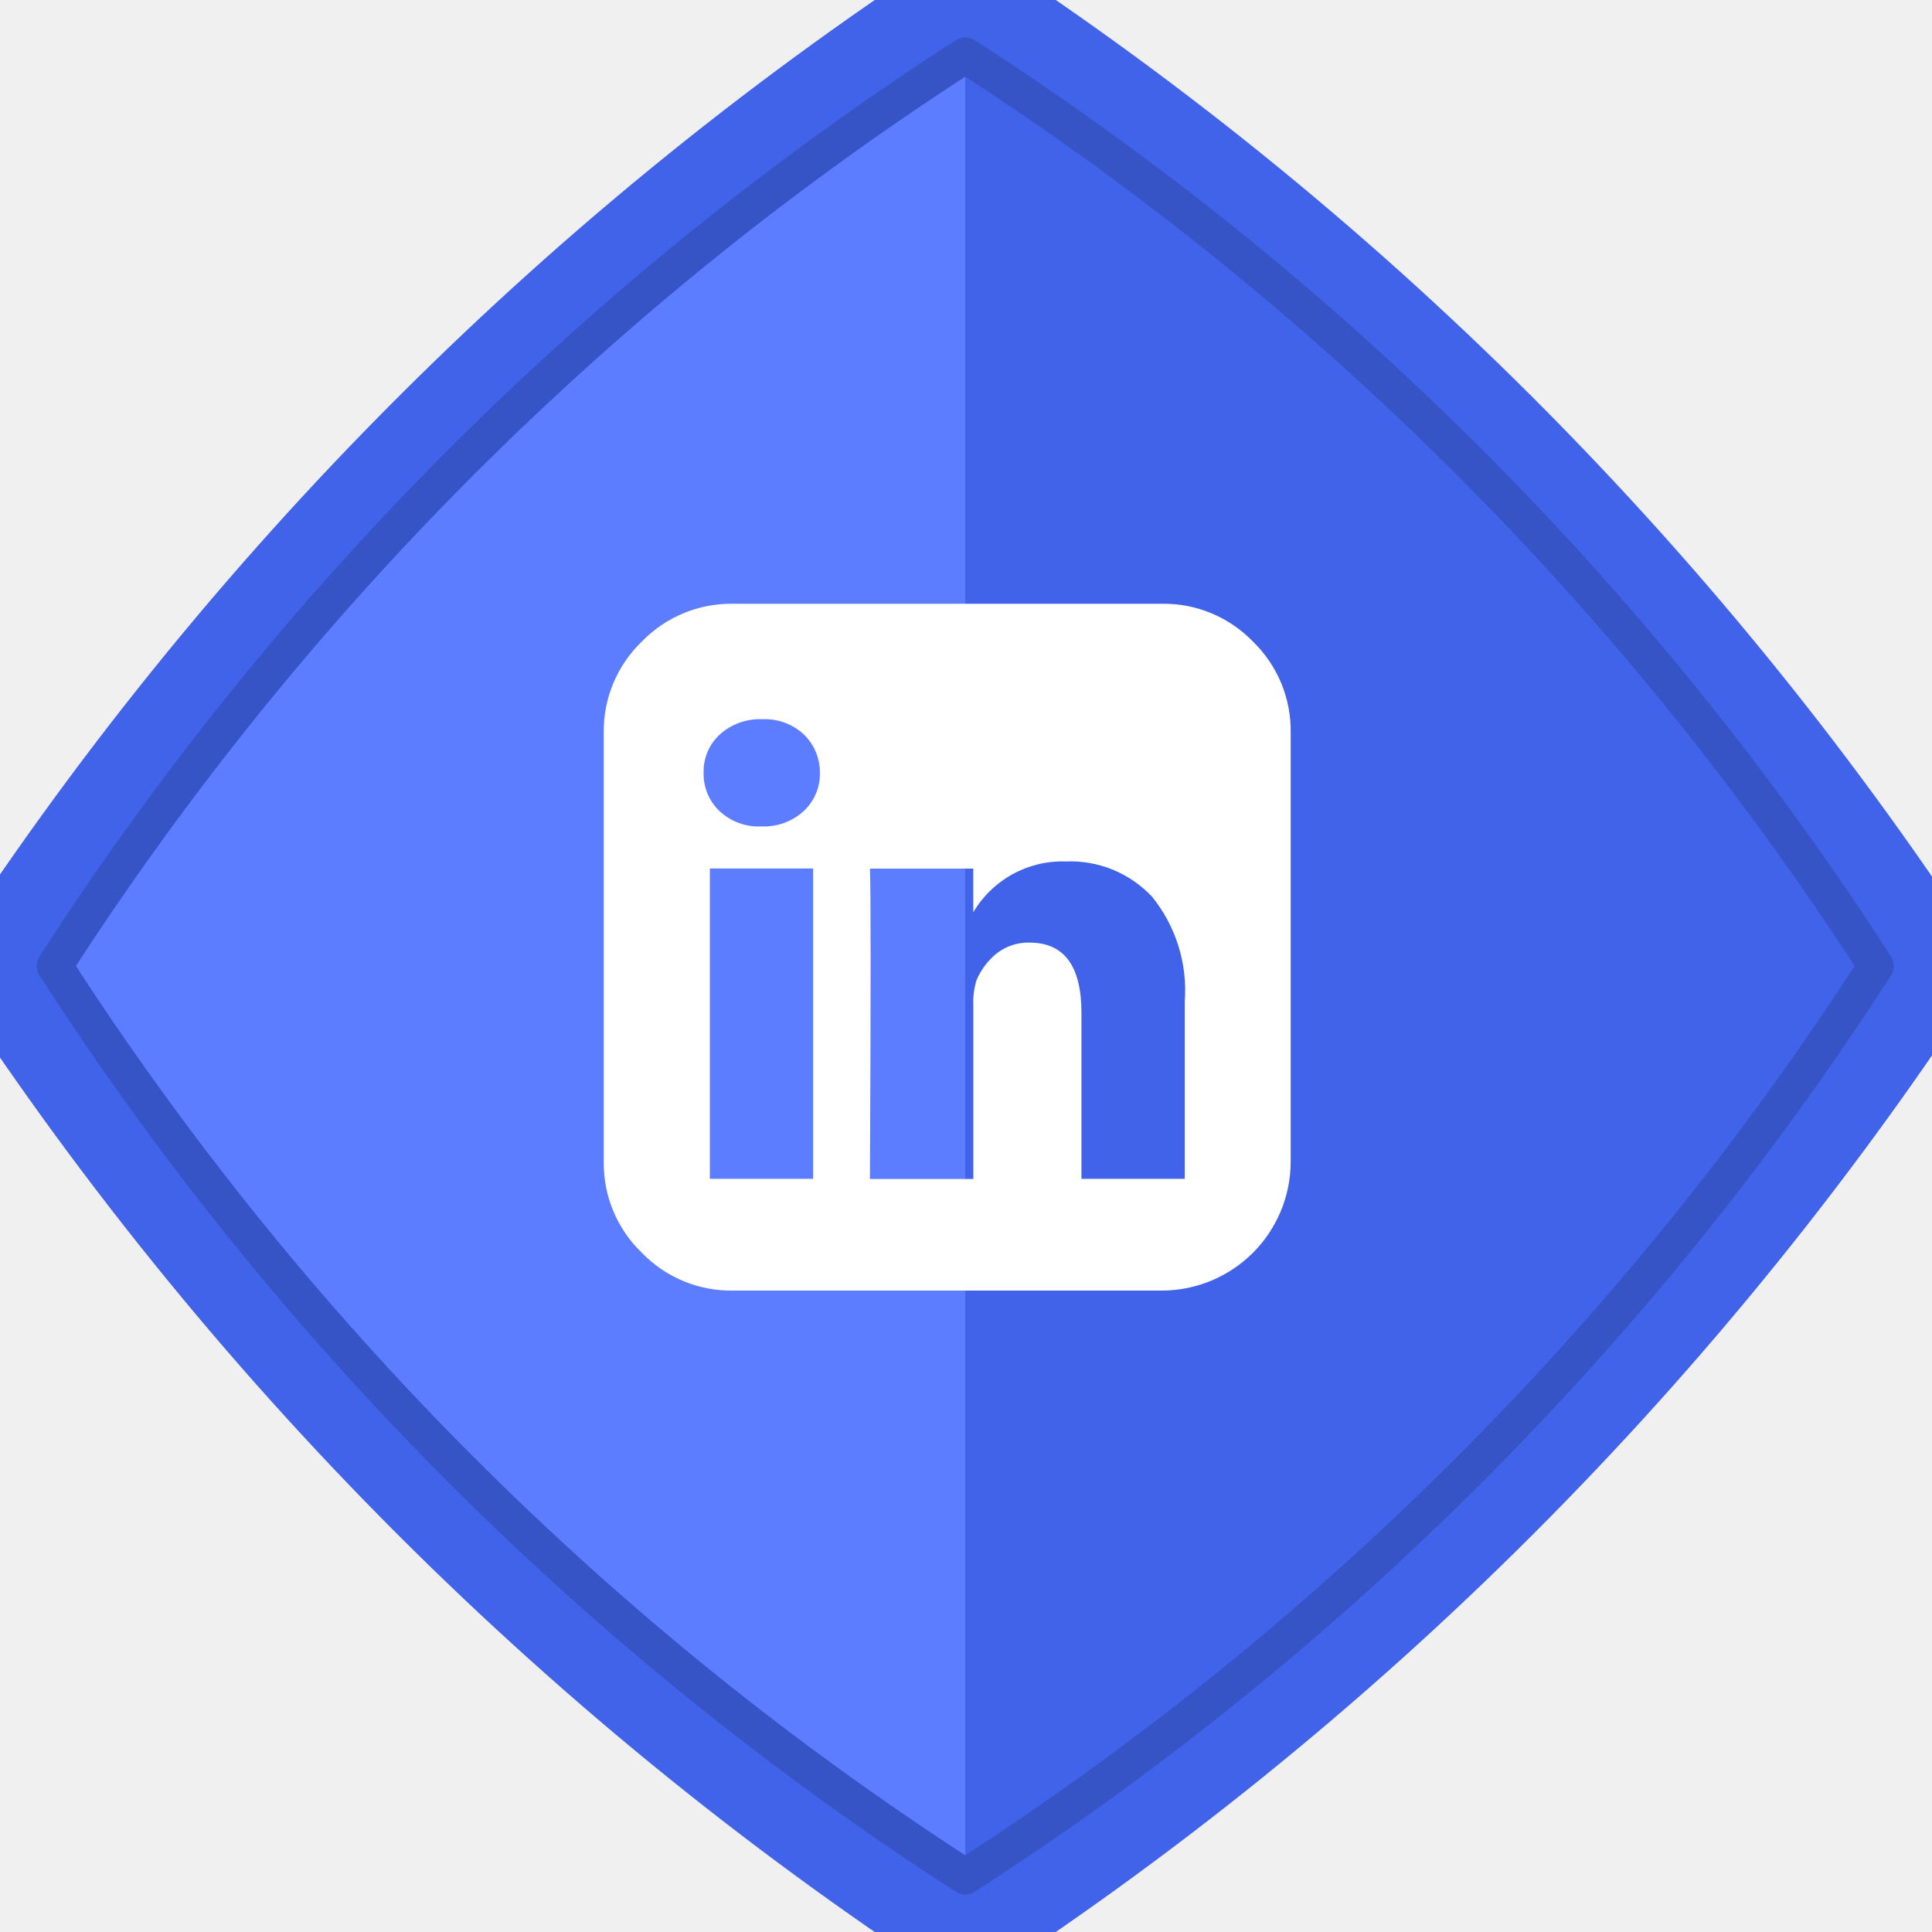
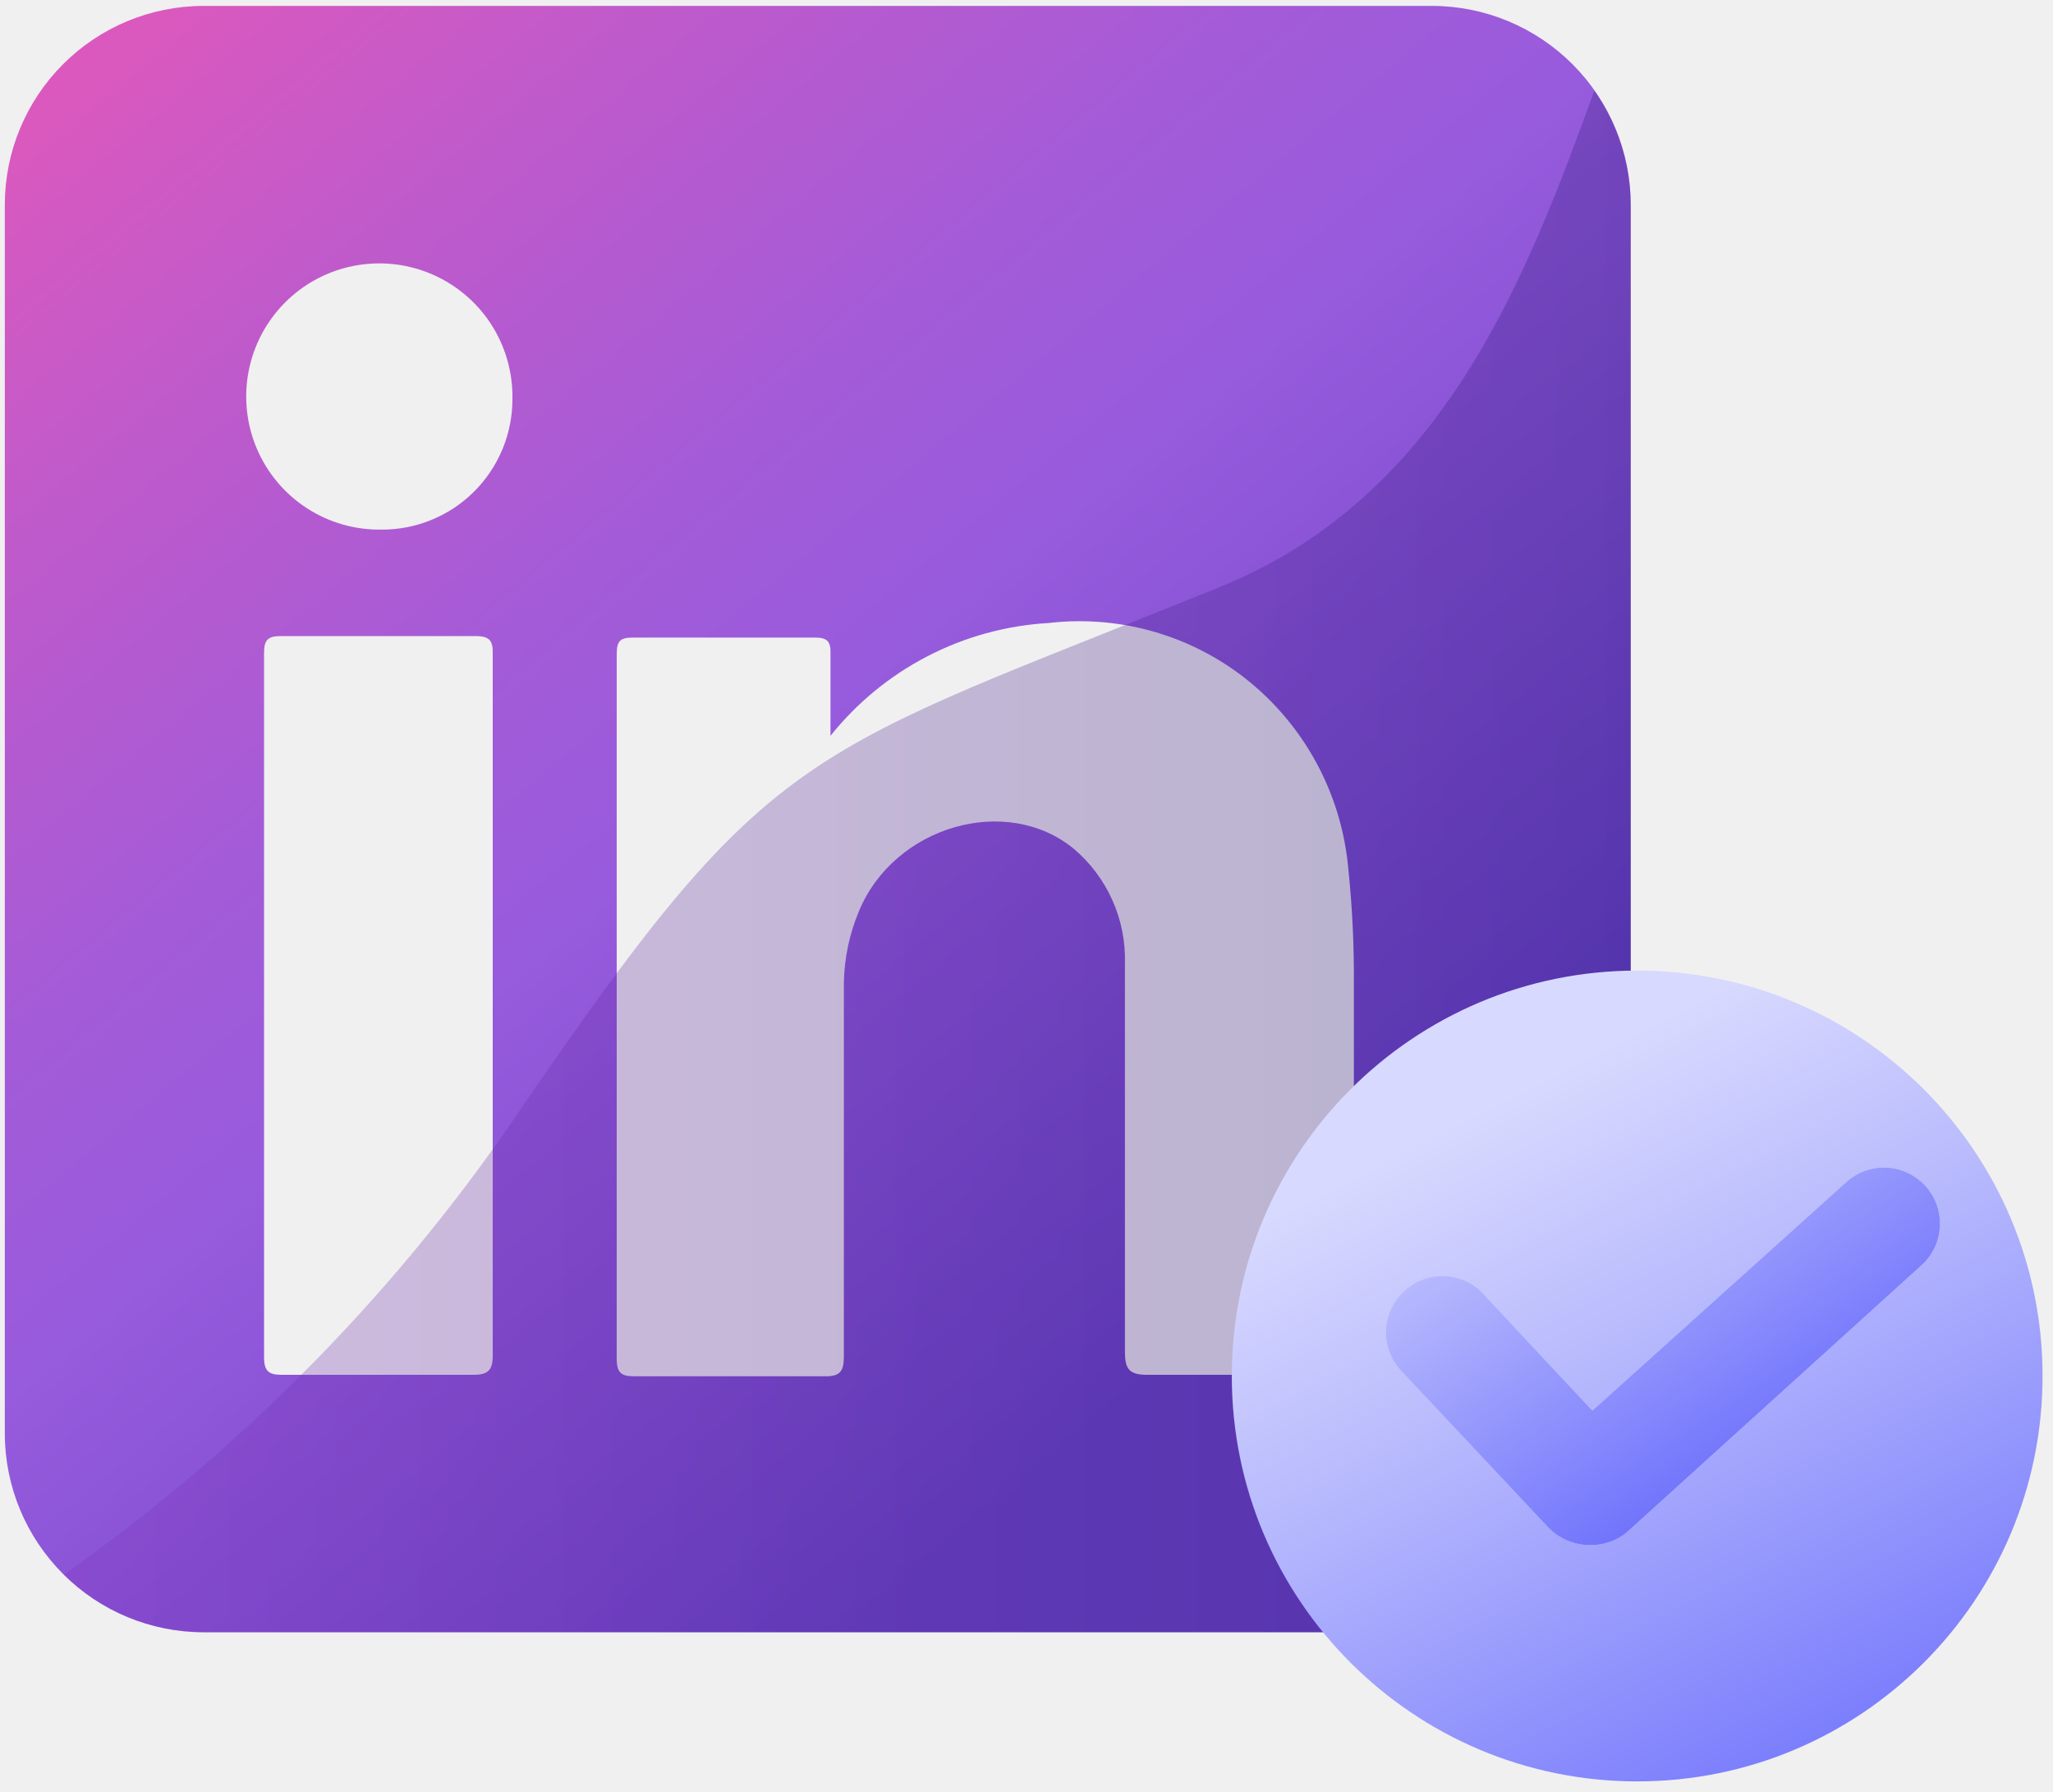
- <svg xmlns="http://www.w3.org/2000/svg" width="54" height="54" viewBox="0 0 54 54" fill="none">
-   <g clip-path="url(#clip0)">
-     <path fill-rule="evenodd" clip-rule="evenodd" d="M55.667 27C48.258 15.502 38.477 5.721 26.98 -1.688C15.482 5.721 5.701 15.502 -1.707 27C5.701 38.498 15.482 48.279 26.979 55.688C38.477 48.279 48.258 38.498 55.667 27Z" fill="#4063EA" />
-     <path fill-rule="evenodd" clip-rule="evenodd" d="M26.979 1.549V52.453C16.778 45.88 8.1 37.202 1.527 27.001C8.1 16.8 16.778 8.122 26.979 1.549Z" fill="#5C7DFF" />
-     <path fill-rule="evenodd" clip-rule="evenodd" d="M52.431 26.999C45.858 16.798 37.18 8.12 26.979 1.547C16.778 8.12 8.1 16.798 1.527 26.999C8.1 37.2 16.778 45.878 26.979 52.451C37.18 45.878 45.858 37.2 52.431 26.999V26.999Z" stroke="#3754C7" stroke-linecap="round" stroke-linejoin="round" />
-     <path d="M35.019 17.931C34.69 17.591 34.295 17.322 33.857 17.14C33.42 16.958 32.95 16.868 32.477 16.875H20.479C20.006 16.869 19.537 16.959 19.101 17.141C18.664 17.323 18.269 17.592 17.941 17.931C17.599 18.26 17.327 18.655 17.144 19.093C16.961 19.53 16.869 20.001 16.875 20.475V32.473C16.869 32.948 16.961 33.418 17.144 33.855C17.328 34.293 17.599 34.688 17.941 35.016C18.27 35.357 18.666 35.626 19.103 35.808C19.541 35.989 20.011 36.079 20.485 36.072H32.477C33.431 36.07 34.345 35.69 35.02 35.016C35.694 34.341 36.074 33.426 36.075 32.472V20.475C36.082 20.002 35.992 19.532 35.811 19.094C35.629 18.657 35.36 18.261 35.019 17.931ZM22.728 32.948H19.841V24.274H22.728V32.948ZM22.465 22.668C22.306 22.814 22.119 22.927 21.916 23.001C21.713 23.075 21.497 23.108 21.281 23.099H21.266C21.054 23.108 20.843 23.074 20.644 23C20.445 22.926 20.264 22.813 20.109 22.668C19.965 22.531 19.852 22.365 19.775 22.182C19.699 21.998 19.661 21.801 19.666 21.602C19.66 21.401 19.698 21.201 19.776 21.015C19.855 20.83 19.973 20.663 20.121 20.527C20.445 20.236 20.87 20.084 21.305 20.102C21.517 20.092 21.73 20.125 21.929 20.198C22.129 20.271 22.312 20.383 22.468 20.527C22.611 20.667 22.726 20.834 22.803 21.019C22.88 21.203 22.919 21.402 22.917 21.602C22.921 21.802 22.883 22 22.805 22.183C22.727 22.367 22.611 22.532 22.465 22.668ZM33.113 32.948H30.227V28.311C30.227 27.001 29.744 26.346 28.777 26.346C28.442 26.336 28.115 26.445 27.853 26.652C27.608 26.852 27.415 27.108 27.293 27.399C27.224 27.626 27.194 27.863 27.205 28.099V32.953H24.315C24.341 27.72 24.341 24.829 24.315 24.279H27.203V25.498C27.467 25.052 27.847 24.684 28.302 24.434C28.757 24.184 29.27 24.061 29.789 24.078C30.239 24.059 30.687 24.138 31.103 24.308C31.52 24.479 31.894 24.737 32.202 25.065C32.865 25.885 33.191 26.926 33.115 27.977V32.949L33.113 32.948Z" fill="white" />
+ <svg xmlns="http://www.w3.org/2000/svg" width="55" height="48" viewBox="0 0 55 48" fill="none">
+   <g clip-path="url(#clip0_7264_145234)">
+     <path d="M38.374 0.158H5.442C4.033 0.162 2.682 0.725 1.687 1.722C0.691 2.719 0.131 4.07 0.129 5.479V38.412C0.133 39.819 0.694 41.168 1.69 42.163C2.685 43.159 4.034 43.72 5.442 43.724H38.374C39.782 43.72 41.131 43.159 42.126 42.163C43.121 41.168 43.683 39.819 43.687 38.412V5.479C43.685 4.07 43.125 2.719 42.129 1.722C41.133 0.725 39.783 0.162 38.374 0.158V0.158ZM12.663 36.828C10.957 36.828 9.243 36.828 7.537 36.828C7.196 36.828 7.074 36.722 7.074 36.364C7.074 30.077 7.074 23.787 7.074 17.494C7.074 17.136 7.18 17.039 7.529 17.039C9.268 17.039 10.998 17.039 12.736 17.039C13.126 17.039 13.208 17.169 13.2 17.518C13.2 20.646 13.2 23.773 13.2 26.901C13.2 30.028 13.2 33.148 13.2 36.275C13.208 36.689 13.094 36.836 12.663 36.828ZM10.226 14.187C9.516 14.2 8.819 14.001 8.223 13.615C7.627 13.229 7.16 12.673 6.881 12.02C6.603 11.367 6.526 10.645 6.66 9.948C6.794 9.251 7.133 8.609 7.634 8.106C8.135 7.603 8.775 7.26 9.472 7.123C10.168 6.986 10.89 7.059 11.545 7.335C12.199 7.61 12.757 8.075 13.146 8.669C13.534 9.263 13.737 9.96 13.728 10.67C13.731 11.134 13.642 11.594 13.465 12.024C13.288 12.453 13.028 12.843 12.699 13.17C12.37 13.498 11.979 13.756 11.549 13.931C11.119 14.106 10.658 14.193 10.194 14.187H10.226ZM35.742 36.828C34.074 36.828 32.403 36.828 30.73 36.828C30.243 36.828 30.137 36.665 30.137 36.21C30.137 32.733 30.137 29.265 30.137 25.788C30.151 25.21 30.036 24.637 29.799 24.11C29.563 23.583 29.212 23.115 28.772 22.741C26.969 21.255 23.947 22.124 23.005 24.423C22.755 25.024 22.62 25.666 22.607 26.316C22.607 29.654 22.607 33.001 22.607 36.34C22.607 36.73 22.509 36.876 22.095 36.868C20.397 36.868 18.699 36.868 17.001 36.868C16.66 36.868 16.522 36.795 16.522 36.397C16.522 30.109 16.522 23.819 16.522 17.526C16.522 17.169 16.611 17.079 16.961 17.079C18.585 17.079 20.21 17.079 21.835 17.079C22.152 17.079 22.257 17.177 22.249 17.494C22.249 18.209 22.249 18.923 22.249 19.711C22.956 18.826 23.842 18.099 24.848 17.579C25.854 17.058 26.959 16.755 28.09 16.689C29.114 16.57 30.152 16.672 31.133 16.989C32.114 17.305 33.016 17.829 33.776 18.525C35.11 19.747 35.944 21.42 36.116 23.221C36.228 24.281 36.28 25.347 36.27 26.413C36.27 29.711 36.27 33.01 36.27 36.316C36.294 36.681 36.197 36.836 35.742 36.828Z" fill="url(#paint0_linear_7264_145234)" />
+     <path opacity="0.28" d="M32.681 15.724C21.552 20.24 20.756 19.785 14.07 29.533C10.759 34.472 6.568 38.759 1.706 42.182C2.699 43.169 4.042 43.724 5.443 43.725H38.375C39.783 43.721 41.132 43.16 42.127 42.164C43.123 41.169 43.684 39.82 43.688 38.412V5.48C43.683 4.389 43.343 3.325 42.713 2.434C40.926 7.308 38.741 13.27 32.681 15.724Z" fill="url(#paint1_linear_7264_145234)" />
  </g>
+   <path d="M43.86 47.72C49.858 47.72 54.72 42.858 54.72 36.86C54.72 30.862 49.858 26 43.86 26C37.862 26 33 30.862 33 36.86C33 42.858 37.862 47.72 43.86 47.72Z" fill="url(#paint2_linear_7264_145234)" />
+   <path d="M42.581 41.389C42.375 41.388 42.172 41.346 41.983 41.266C41.794 41.185 41.623 41.067 41.48 40.919L37.48 36.659C37.236 36.365 37.111 35.988 37.133 35.606C37.155 35.224 37.322 34.864 37.599 34.6C37.876 34.336 38.242 34.187 38.625 34.183C39.008 34.179 39.378 34.32 39.66 34.579L42.66 37.789L49.471 31.659C49.767 31.394 50.158 31.257 50.555 31.28C50.953 31.302 51.325 31.482 51.59 31.779C51.856 32.076 51.992 32.466 51.969 32.864C51.947 33.261 51.767 33.634 51.471 33.899L43.581 41.049C43.299 41.28 42.944 41.401 42.581 41.389V41.389Z" fill="url(#paint3_linear_7264_145234)" />
+   <path d="M42.581 41.389C42.375 41.388 42.172 41.346 41.983 41.266C41.794 41.185 41.623 41.067 41.48 40.919L37.48 36.659C37.236 36.365 37.111 35.988 37.133 35.606C37.155 35.224 37.322 34.864 37.599 34.6C37.876 34.336 38.242 34.187 38.625 34.183C39.008 34.179 39.378 34.32 39.66 34.579L42.66 37.789L49.471 31.659C49.767 31.394 50.158 31.257 50.555 31.28C50.953 31.302 51.325 31.482 51.59 31.779C51.856 32.076 51.992 32.466 51.969 32.864C51.947 33.261 51.767 33.634 51.471 33.899L43.581 41.049C43.299 41.28 42.944 41.401 42.581 41.389V41.389Z" fill="url(#paint4_linear_7264_145234)" />
  <defs>
-     <clipPath id="clip0">
-       <rect width="54" height="54" fill="white" />
+     <linearGradient id="paint0_linear_7264_145234" x1="39.455" y1="42.993" x2="-3.397" y2="-8.412" gradientUnits="userSpaceOnUse">
+       <stop offset="0.15" stop-color="#6741C4" />
+       <stop offset="0.44" stop-color="#975BDD" />
+       <stop offset="0.54" stop-color="#A35BD8" />
+       <stop offset="0.71" stop-color="#C15ACA" />
+       <stop offset="0.83" stop-color="#DB59BE" />
+     </linearGradient>
+     <linearGradient id="paint1_linear_7264_145234" x1="1.706" y1="23.075" x2="43.688" y2="23.075" gradientUnits="userSpaceOnUse">
+       <stop stop-color="#8134BC" />
+       <stop offset="1" stop-color="#21136E" />
+     </linearGradient>
+     <linearGradient id="paint2_linear_7264_145234" x1="50.73" y1="50.36" x2="37.95" y2="25.24" gradientUnits="userSpaceOnUse">
+       <stop stop-color="#6669FB" />
+       <stop offset="0.56" stop-color="#B6B8FD" />
+       <stop offset="0.83" stop-color="#D8D9FE" />
+     </linearGradient>
+     <linearGradient id="paint3_linear_7264_145234" x1="731.841" y1="493.609" x2="651.025" y2="312.024" gradientUnits="userSpaceOnUse">
+       <stop stop-color="#6669FB" />
+       <stop offset="0.56" stop-color="#B6B8FD" />
+       <stop offset="0.83" stop-color="#D8D9FE" />
+     </linearGradient>
+     <linearGradient id="paint4_linear_7264_145234" x1="48.155" y1="39.764" x2="38.295" y2="24.773" gradientUnits="userSpaceOnUse">
+       <stop stop-color="#6669FB" />
+       <stop offset="0.562" stop-color="#B6B8FD" />
+       <stop offset="0.835" stop-color="#D8D9FE" />
+     </linearGradient>
+     <clipPath id="clip0_7264_145234">
+       <rect width="43.867" height="43.867" fill="white" />
    </clipPath>
  </defs>
</svg>
